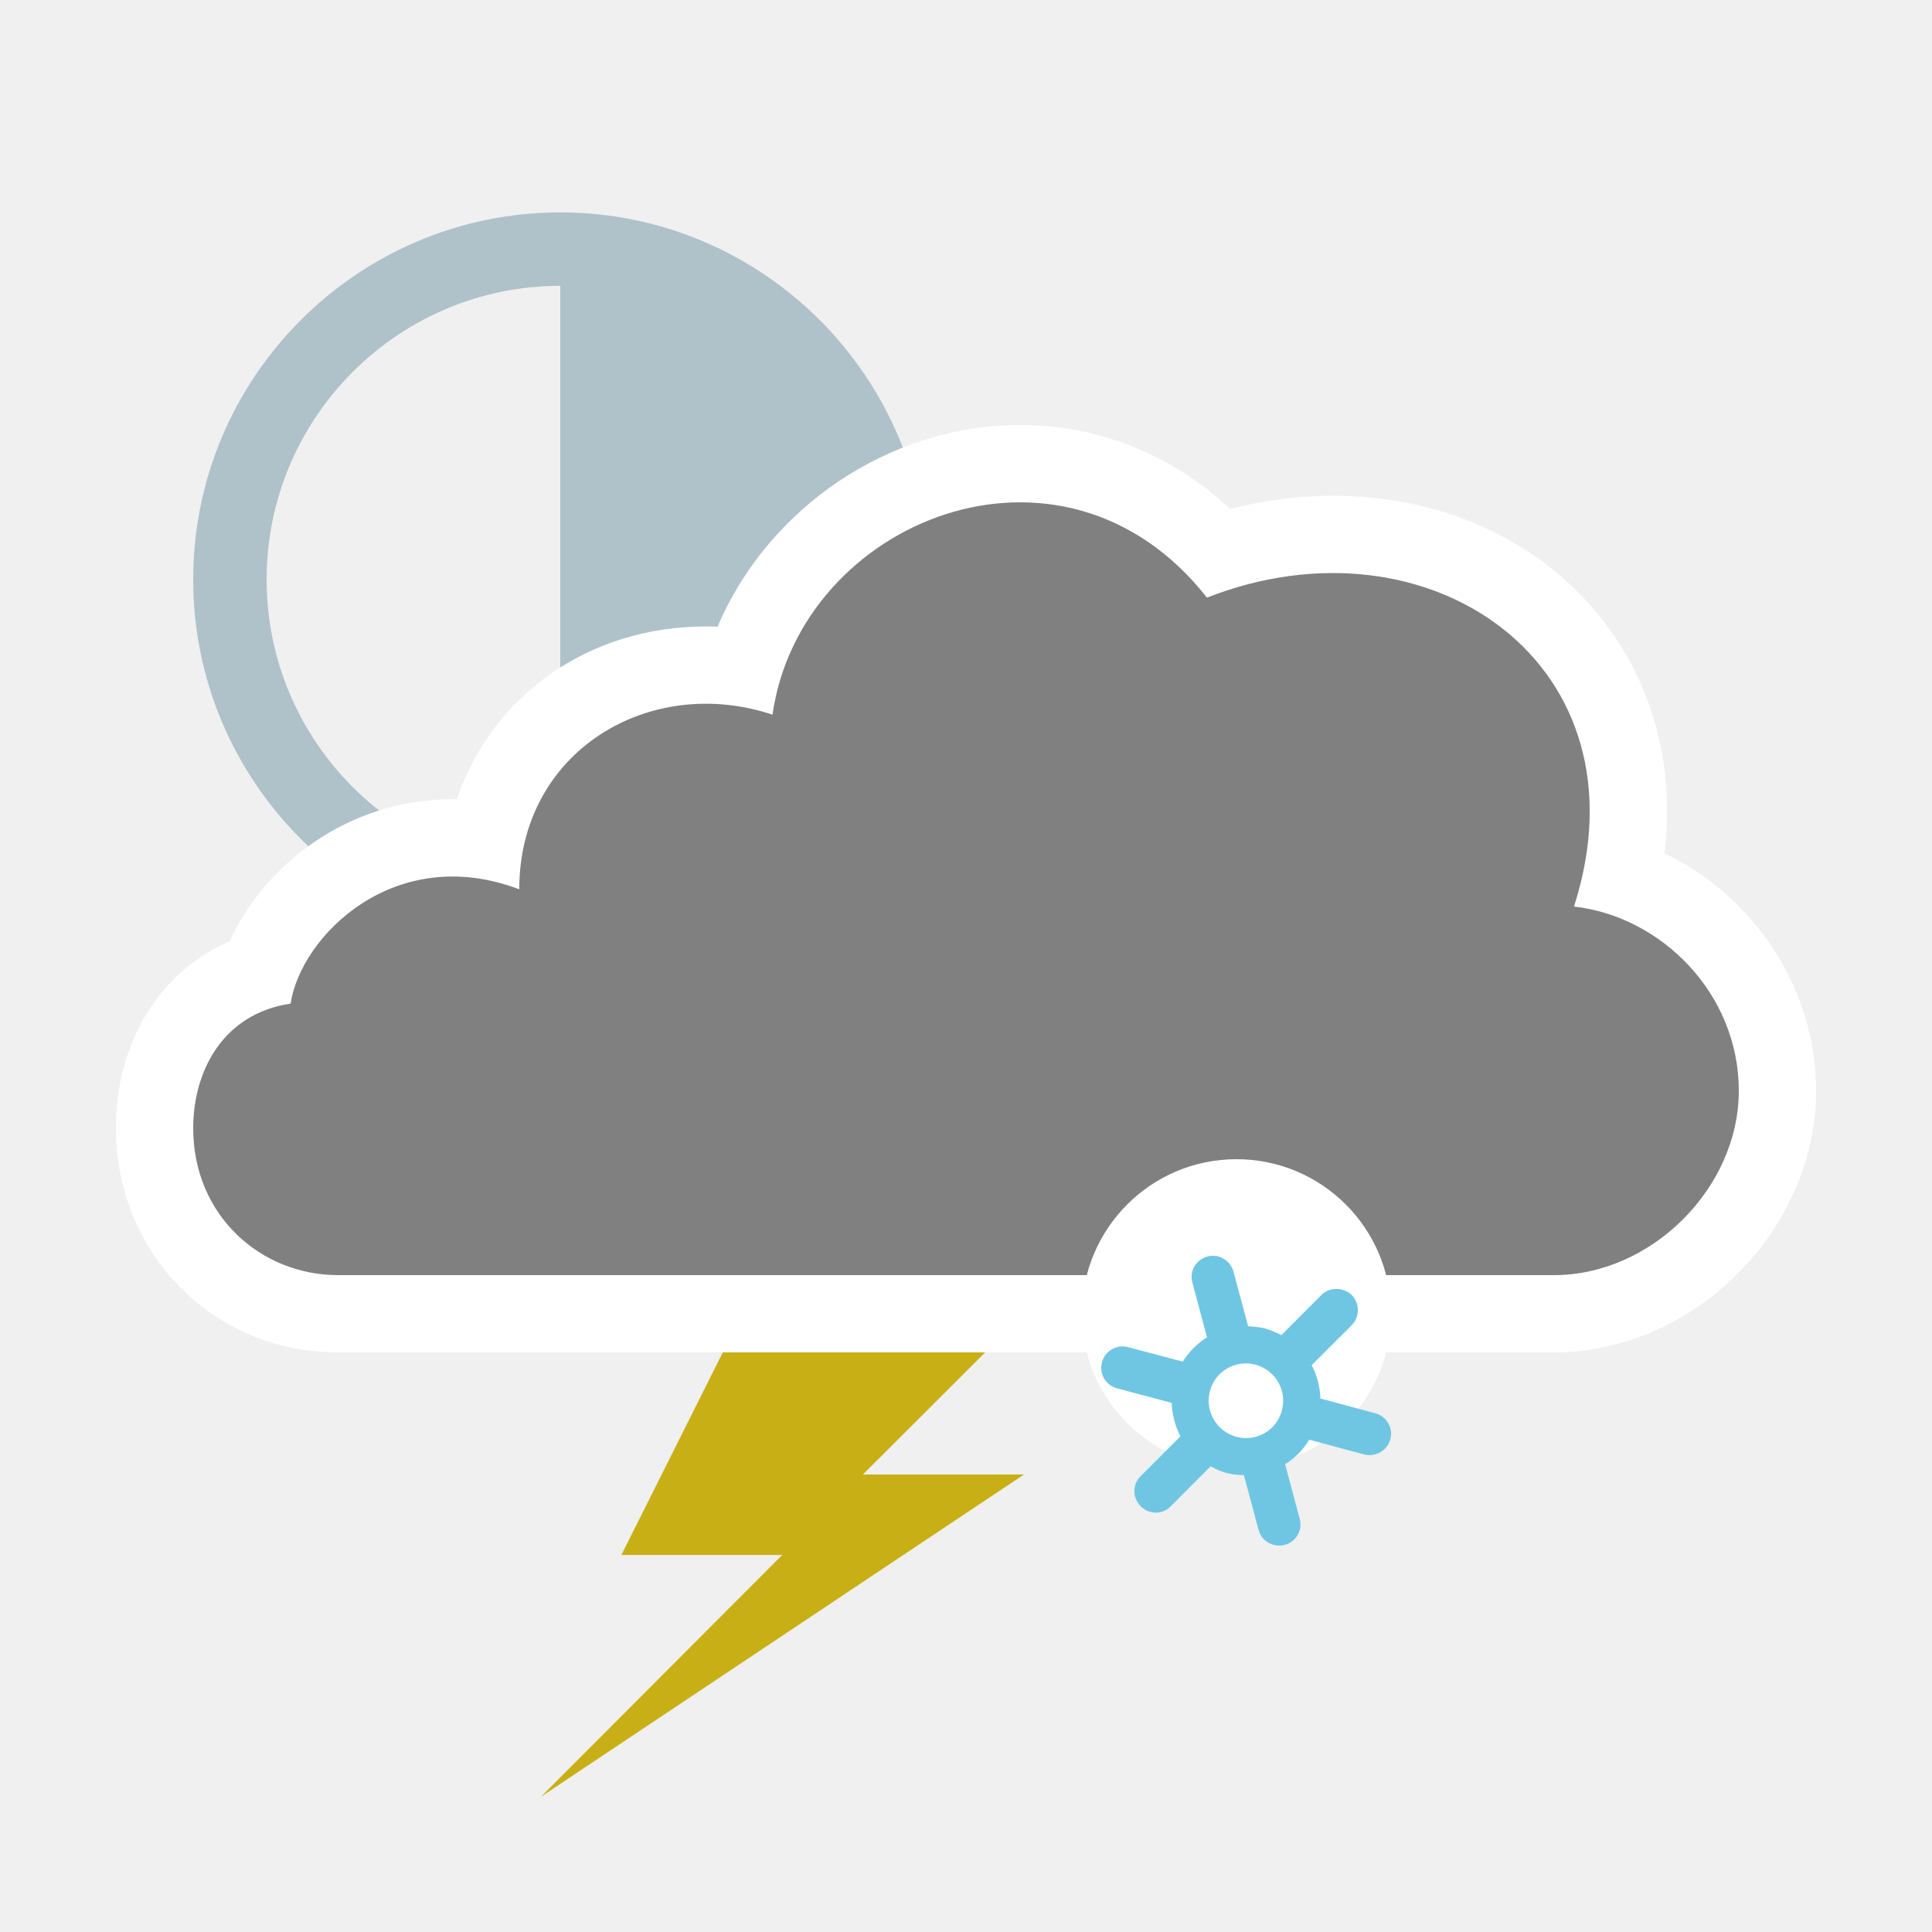
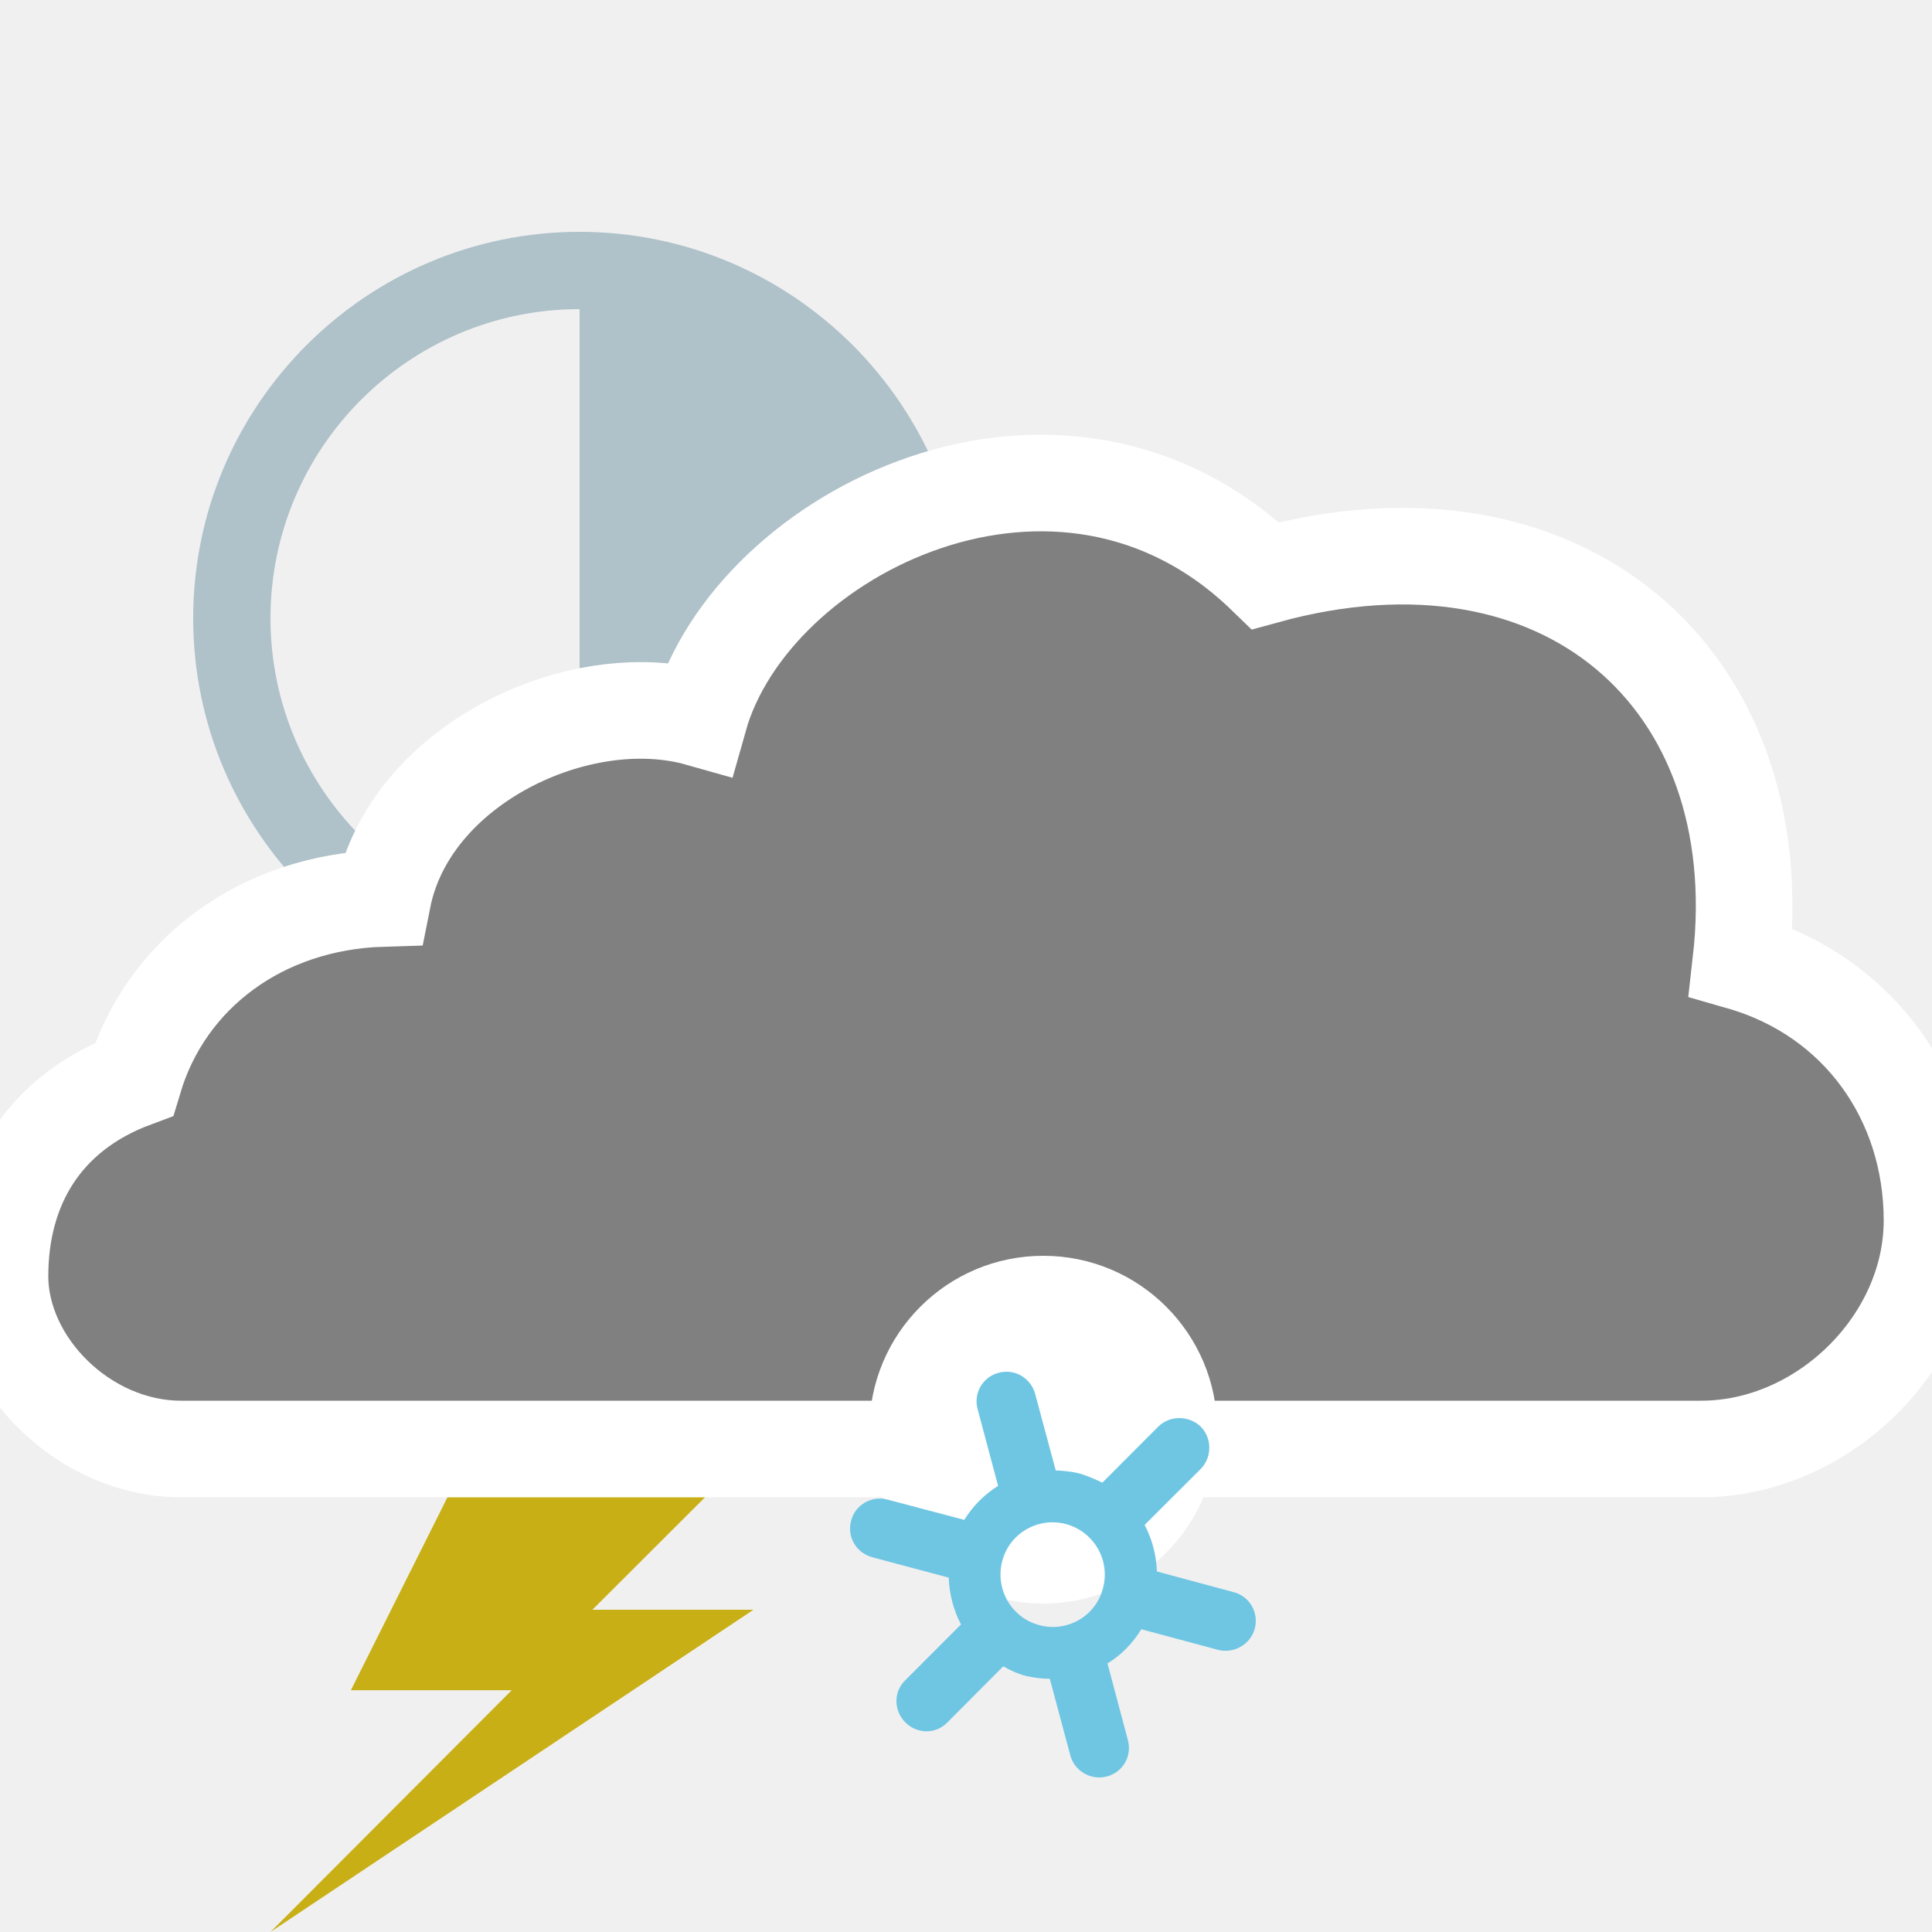
<svg xmlns="http://www.w3.org/2000/svg" version="1.1" x="0px" y="0px" width="100px" height="100px" viewBox="0 0 100 100" enable-background="new 0 0 100 100" xml:space="preserve">
  <g id="snow_shower_thunder">
-     <g id="night-3_20_">
-       <path fill="#C9AF16" d="M38.413,68l-6.25,12.484h8.325L28,93l25.001-16.68h-8.338L52.995,68H38.413z" />
-       <path id="night-3_22_" fill="#AFC1C9" d="M29,10.994c-10.476,0-19,8.524-19,19s8.524,19,19,19s19-8.524,19-19    S39.476,10.994,29,10.994z M29,45.194c-8.383,0-15.2-6.817-15.2-15.2s6.817-15.2,15.2-15.2V45.194z" />
-       <g>
-         <path fill="#FFFFFF" d="M52.804,22c-6.845,0-13.075,4.347-15.664,10.438c-0.2-0.009-0.401-0.013-0.603-0.013     c-6.129,0-11.072,3.622-12.899,8.945c-0.071-0.001-0.144-0.002-0.215-0.002c-5.479,0-9.766,3.463-11.538,7.351     C8.28,50.292,6,53.908,6,58.393C6,64.901,11.051,70,17.498,70h62.938C87.662,70,94,63.672,94,56.457     c0-5.306-3.22-10.078-7.846-12.291c0.509-4.308-0.474-8.347-2.889-11.655c-3.176-4.353-8.377-6.85-14.27-6.851     c-1.778,0.001-3.559,0.229-5.32,0.685C60.646,23.524,56.871,22,52.804,22L52.804,22z" />
-         <path fill="#808080" d="M17.498,66C13.489,66,10,62.907,10,58.393c0-2.964,1.551-5.932,5.043-6.447     c0.516-3.479,5.373-8.362,11.834-5.917c0-7.154,6.748-11.154,13.108-9.038c1.423-10.053,14.993-15.6,22.486-6.058     c11.503-4.511,23.004,3.48,18.999,15.99C85.995,47.434,90,51.432,90,56.457C90,61.488,85.476,66,80.437,66H17.498z" />
-       </g>
-       <g>
-         <circle fill="#FFFFFF" cx="64" cy="68" r="8" />
-         <path fill="#6FC6E3" d="M68.393,67.031l-2.066,2.072c-0.271-0.13-0.543-0.251-0.846-0.342c-0.292-0.07-0.583-0.101-0.875-0.11     l-0.764-2.838c-0.161-0.583-0.765-0.936-1.348-0.774c-0.584,0.151-0.945,0.754-0.775,1.354l0.755,2.828     c-0.508,0.316-0.935,0.749-1.252,1.257l-2.831-0.749c-0.588-0.161-1.197,0.191-1.348,0.77c-0.172,0.604,0.186,1.202,0.779,1.363     l2.826,0.751c0.02,0.604,0.176,1.202,0.453,1.73l-2.067,2.068c-0.433,0.422-0.423,1.121,0.011,1.555     c0.432,0.432,1.126,0.442,1.553,0l2.066-2.074c0.262,0.152,0.539,0.278,0.836,0.354c0.307,0.07,0.593,0.105,0.884,0.105     l0.76,2.837c0.156,0.584,0.771,0.931,1.354,0.775c0.594-0.161,0.936-0.756,0.774-1.349l-0.754-2.828     c0.513-0.316,0.94-0.754,1.247-1.267l2.846,0.764c0.583,0.146,1.196-0.201,1.353-0.784c0.156-0.594-0.191-1.197-0.784-1.349     l-2.836-0.765c-0.021-0.604-0.171-1.188-0.453-1.722l2.067-2.062c0.432-0.433,0.432-1.138,0.01-1.57     C69.524,66.609,68.815,66.609,68.393,67.031z M66.347,73.01c-0.262,1.025-1.329,1.641-2.354,1.358     c-1.031-0.272-1.639-1.338-1.367-2.366c0.271-1.035,1.327-1.64,2.362-1.368C66.015,70.916,66.633,71.972,66.347,73.01z" />
-       </g>
+     <path id="night-3_8_" fill="#AFC1C9" d="M30,12c-11.027,0-20,8.973-20,20s8.973,20,20,20s20-8.973,20-20S41.027,12,30,12z M30,48   c-8.824,0-16-7.176-16-16s7.176-16,16-16V48z" />
+     <path fill="#C9AF16" d="M24.412,75l-6.25,12.484h8.326L14,100l25-16.68h-8.338L38.994,75H24.412z" />
+     <path id="cloud_91_" fill="#808080" stroke="#FFFFFF" stroke-width="5" stroke-miterlimit="10" d="M9.377,75   C4.357,75,0,70.609,0,66.051c0-4.613,2.23-8.439,6.938-10.191c1.625-5.422,6.562-9.172,12.875-9.359   C21.188,39.562,30,35.422,36.188,37.172c2.727-9.688,18.748-17.625,29.312-7.375c15.438-4.25,26.271,5.37,24.607,19.992   C96.209,51.542,100,56.901,100,63.172C100,69.466,94.355,75,88.053,75H9.377z" />
+     <g>
+       <circle fill="#FFFFFF" cx="54" cy="74" r="9" />
+       <path fill="#6FC6E3" d="M59.949,73.844l-2.893,2.899c-0.379-0.183-0.76-0.351-1.184-0.477c-0.41-0.1-0.816-0.142-1.227-0.157    l-1.068-3.97c-0.225-0.817-1.068-1.311-1.887-1.085c-0.816,0.21-1.322,1.053-1.086,1.893l1.057,3.96    c-0.709,0.445-1.307,1.048-1.752,1.761l-3.963-1.048c-0.822-0.226-1.678,0.268-1.887,1.074c-0.242,0.848,0.26,1.684,1.09,1.909    l3.957,1.055c0.029,0.845,0.246,1.683,0.635,2.423l-2.893,2.896c-0.605,0.591-0.594,1.567,0.014,2.176    c0.604,0.603,1.576,0.62,2.174,0l2.893-2.905c0.367,0.216,0.756,0.39,1.17,0.498c0.43,0.096,0.83,0.147,1.238,0.147l1.064,3.97    c0.219,0.818,1.078,1.305,1.895,1.086c0.832-0.226,1.309-1.057,1.082-1.888L57.324,86.1c0.719-0.44,1.316-1.053,1.748-1.771    l3.982,1.069c0.816,0.205,1.676-0.283,1.893-1.1c0.219-0.83-0.266-1.675-1.096-1.89l-3.971-1.069    c-0.029-0.845-0.24-1.663-0.635-2.409l2.895-2.888c0.604-0.608,0.604-1.595,0.012-2.198    C61.535,73.252,60.543,73.252,59.949,73.844z M57.086,82.215c-0.367,1.436-1.859,2.296-3.297,1.899    c-1.443-0.38-2.293-1.873-1.914-3.312c0.381-1.452,1.859-2.297,3.307-1.915C56.621,79.282,57.486,80.761,57.086,82.215z" />
    </g>
  </g>
  <g id="sleet_shower_thunder">
</g>
  <g id="rain_shower_thunder">
</g>
  <g id="clouds">
-     <g id="heavy_rain_thunder">
- 	</g>
-     <g id="rain_thunder">
- 	</g>
-     <g id="heavy_snow">
- 	</g>
-     <g id="sleet">
- 	</g>
-     <g id="heavy_rain">
- 	</g>
-     <g id="rain_1_">
- 	</g>
-     <g id="heavy_cloud">
- 	</g>
-     <g id="fog">
- 	</g>
-   </g>
+ </g>
  <g id="snow_shower">
</g>
  <g id="sleet_shower">
</g>
  <g id="rain_shower">
</g>
  <g id="partly_cloudy">
</g>
  <g id="fair">
</g>
  <g id="clear">
</g>
</svg>
